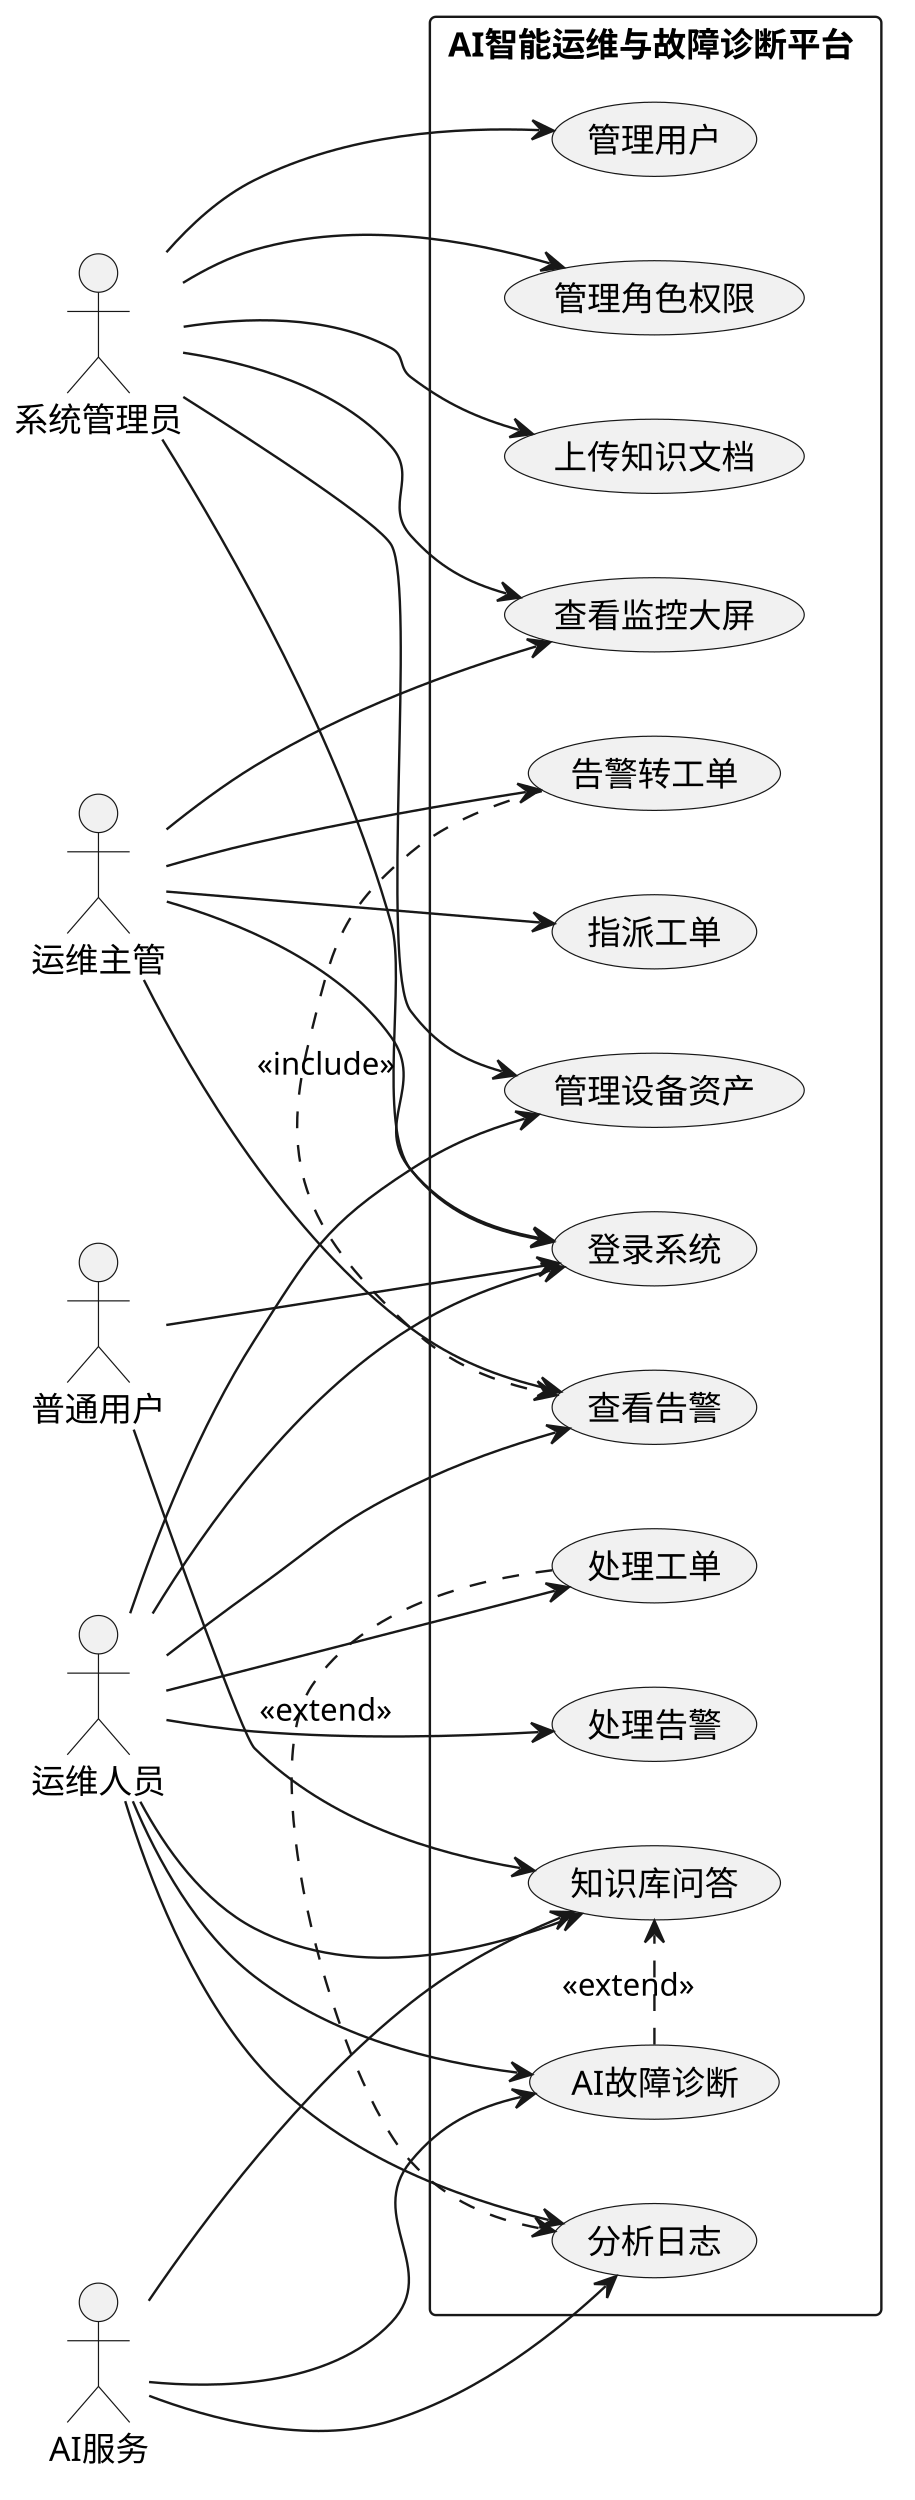
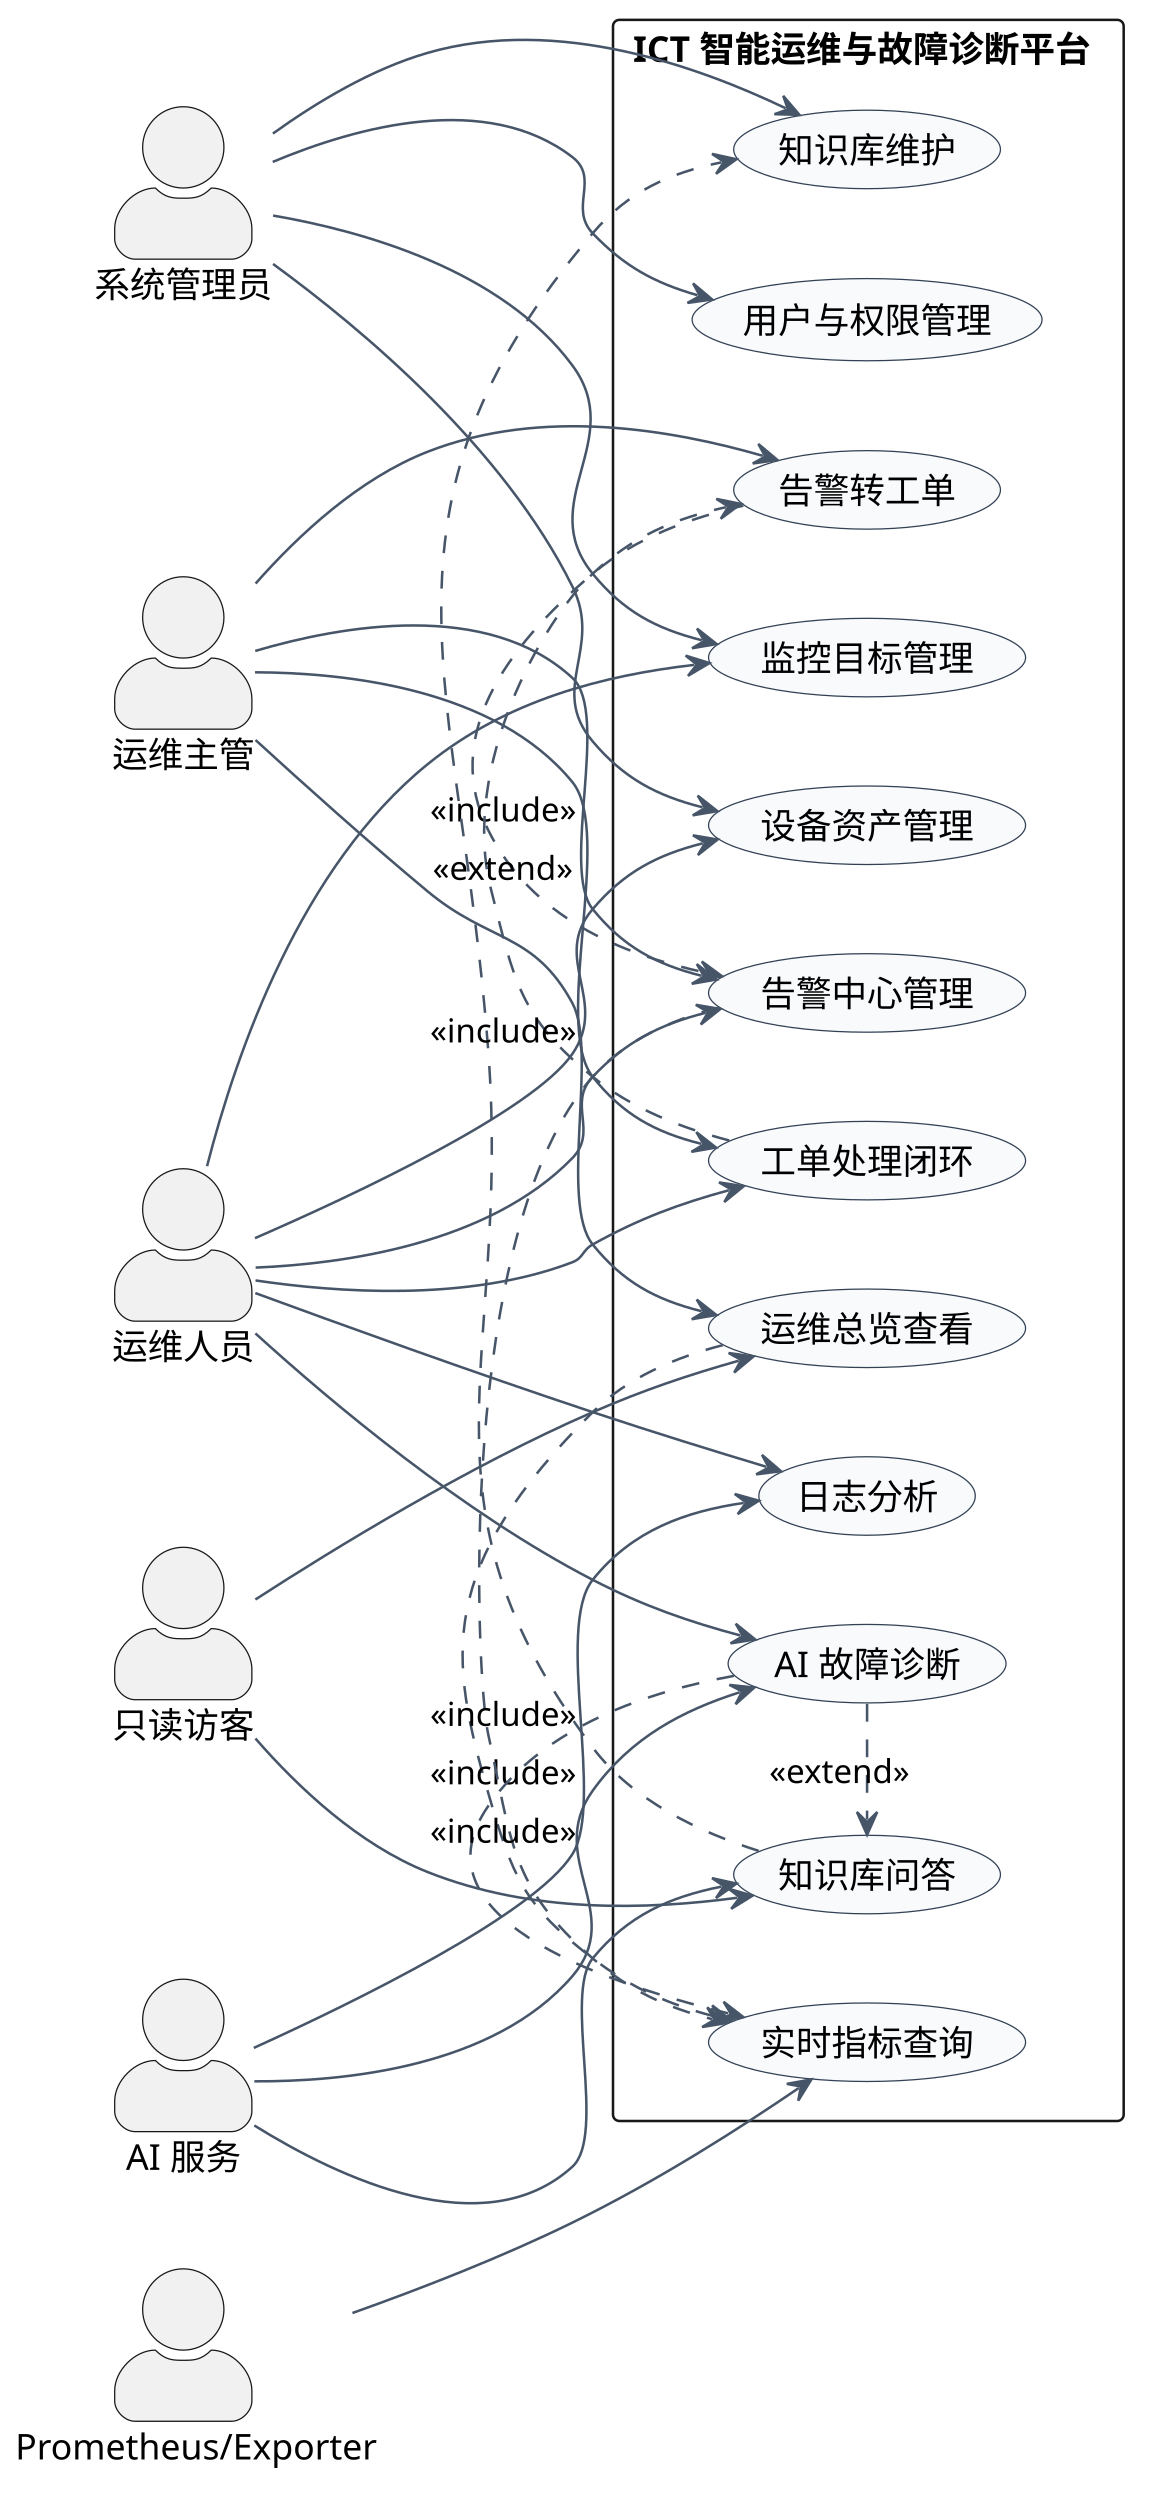
- <svg xmlns="http://www.w3.org/2000/svg" contentStyleType="text/css" data-diagram-type="DESCRIPTION" height="1041px" preserveAspectRatio="none" style="width:381px;height:1041px;background:#FFFFFF;" version="1.1" viewBox="0 0 381 1041" width="381px" zoomAndPan="magnify">
+ <svg xmlns="http://www.w3.org/2000/svg" contentStyleType="text/css" data-diagram-type="DESCRIPTION" height="984px" preserveAspectRatio="none" style="width:456px;height:984px;background:#FFFFFF;" version="1.1" viewBox="0 0 456 984" width="456px" zoomAndPan="magnify">
  <defs />
  <g>
-     <g class="cluster" data-qualified-name="AI..........." data-source-line="10" id="ent0007">
-       <rect fill="none" height="957" rx="2.5" ry="2.5" style="stroke:#181818;stroke-width:1;" width="188" x="179" y="7" />
-       <text fill="#000000" font-family="sans-serif" font-size="14" font-weight="700" lengthAdjust="spacing" textLength="172.812" x="186.594" y="23.533">AI智能运维与故障诊断平台</text>
-     </g>
-     <g class="entity" data-qualified-name="AI............UC_Login" data-source-line="11" id="ent0008">
-       <ellipse cx="272.498" cy="520.002" fill="#F1F1F1" rx="42.598" ry="15.452" style="stroke:#181818;stroke-width:0.5;" />
-       <text fill="#000000" font-family="sans-serif" font-size="14" lengthAdjust="spacing" textLength="56" x="244.498" y="525.306">登录系统</text>
-     </g>
-     <g class="entity" data-qualified-name="AI............UC_User" data-source-line="12" id="ent0009">
-       <ellipse cx="272.498" cy="58.002" fill="#F1F1F1" rx="42.598" ry="15.452" style="stroke:#181818;stroke-width:0.5;" />
-       <text fill="#000000" font-family="sans-serif" font-size="14" lengthAdjust="spacing" textLength="56" x="244.498" y="63.306">管理用户</text>
-     </g>
-     <g class="entity" data-qualified-name="AI............UC_Role" data-source-line="13" id="ent0010">
-       <ellipse cx="272.497" cy="124.002" fill="#F1F1F1" rx="62.397" ry="15.452" style="stroke:#181818;stroke-width:0.5;" />
-       <text fill="#000000" font-family="sans-serif" font-size="14" lengthAdjust="spacing" textLength="84" x="230.497" y="129.306">管理角色权限</text>
-     </g>
-     <g class="entity" data-qualified-name="AI............UC_Device" data-source-line="14" id="ent0011">
-       <ellipse cx="272.497" cy="454.002" fill="#F1F1F1" rx="62.397" ry="15.452" style="stroke:#181818;stroke-width:0.5;" />
-       <text fill="#000000" font-family="sans-serif" font-size="14" lengthAdjust="spacing" textLength="84" x="230.497" y="459.306">管理设备资产</text>
-     </g>
-     <g class="entity" data-qualified-name="AI............UC_Dashboard" data-source-line="15" id="ent0012">
-       <ellipse cx="272.497" cy="256.002" fill="#F1F1F1" rx="62.397" ry="15.452" style="stroke:#181818;stroke-width:0.5;" />
-       <text fill="#000000" font-family="sans-serif" font-size="14" lengthAdjust="spacing" textLength="84" x="230.497" y="261.306">查看监控大屏</text>
-     </g>
-     <g class="entity" data-qualified-name="AI............UC_AlarmView" data-source-line="16" id="ent0013">
-       <ellipse cx="272.498" cy="586.002" fill="#F1F1F1" rx="42.598" ry="15.452" style="stroke:#181818;stroke-width:0.5;" />
-       <text fill="#000000" font-family="sans-serif" font-size="14" lengthAdjust="spacing" textLength="56" x="244.498" y="591.306">查看告警</text>
-     </g>
-     <g class="entity" data-qualified-name="AI............UC_AlarmHandle" data-source-line="17" id="ent0014">
-       <ellipse cx="272.498" cy="718.002" fill="#F1F1F1" rx="42.598" ry="15.452" style="stroke:#181818;stroke-width:0.5;" />
-       <text fill="#000000" font-family="sans-serif" font-size="14" lengthAdjust="spacing" textLength="56" x="244.498" y="723.306">处理告警</text>
-     </g>
-     <g class="entity" data-qualified-name="AI............UC_AlarmToOrder" data-source-line="18" id="ent0015">
-       <ellipse cx="272.498" cy="322.002" fill="#F1F1F1" rx="52.498" ry="15.452" style="stroke:#181818;stroke-width:0.5;" />
-       <text fill="#000000" font-family="sans-serif" font-size="14" lengthAdjust="spacing" textLength="70" x="237.498" y="327.306">告警转工单</text>
-     </g>
-     <g class="entity" data-qualified-name="AI............UC_Assign" data-source-line="19" id="ent0016">
-       <ellipse cx="272.498" cy="388.002" fill="#F1F1F1" rx="42.598" ry="15.452" style="stroke:#181818;stroke-width:0.5;" />
-       <text fill="#000000" font-family="sans-serif" font-size="14" lengthAdjust="spacing" textLength="56" x="244.498" y="393.306">指派工单</text>
-     </g>
-     <g class="entity" data-qualified-name="AI............UC_OrderHandle" data-source-line="20" id="ent0017">
-       <ellipse cx="272.498" cy="652.002" fill="#F1F1F1" rx="42.598" ry="15.452" style="stroke:#181818;stroke-width:0.5;" />
-       <text fill="#000000" font-family="sans-serif" font-size="14" lengthAdjust="spacing" textLength="56" x="244.498" y="657.306">处理工单</text>
-     </g>
-     <g class="entity" data-qualified-name="AI............UC_Log" data-source-line="21" id="ent0018">
-       <ellipse cx="272.498" cy="933.002" fill="#F1F1F1" rx="42.598" ry="15.452" style="stroke:#181818;stroke-width:0.5;" />
-       <text fill="#000000" font-family="sans-serif" font-size="14" lengthAdjust="spacing" textLength="56" x="244.498" y="938.306">分析日志</text>
-     </g>
-     <g class="entity" data-qualified-name="AI............UC_Diagnose" data-source-line="22" id="ent0019">
-       <ellipse cx="272.501" cy="867.002" fill="#F1F1F1" rx="51.951" ry="15.452" style="stroke:#181818;stroke-width:0.5;" />
-       <text fill="#000000" font-family="sans-serif" font-size="14" lengthAdjust="spacing" textLength="69.228" x="237.887" y="872.306">AI故障诊断</text>
-     </g>
-     <g class="entity" data-qualified-name="AI............UC_Upload" data-source-line="23" id="ent0020">
-       <ellipse cx="272.497" cy="190.002" fill="#F1F1F1" rx="62.397" ry="15.452" style="stroke:#181818;stroke-width:0.5;" />
-       <text fill="#000000" font-family="sans-serif" font-size="14" lengthAdjust="spacing" textLength="84" x="230.497" y="195.306">上传知识文档</text>
-     </g>
-     <g class="entity" data-qualified-name="AI............UC_QA" data-source-line="24" id="ent0021">
-       <ellipse cx="272.498" cy="784.002" fill="#F1F1F1" rx="52.498" ry="15.452" style="stroke:#181818;stroke-width:0.5;" />
-       <text fill="#000000" font-family="sans-serif" font-size="14" lengthAdjust="spacing" textLength="70" x="237.498" y="789.306">知识库问答</text>
-     </g>
-     <g class="entity" data-qualified-name="Admin" data-source-line="4" id="ent0002">
-       <ellipse cx="41" cy="113.69" fill="#F1F1F1" rx="8" ry="8" style="stroke:#181818;stroke-width:0.5;" />
-       <path d="M41,121.69 L41,148.69 M28,129.69 L54,129.69 M41,148.69 L28,163.69 M41,148.69 L54,163.69" fill="none" style="stroke:#181818;stroke-width:0.5;" />
-       <text fill="#000000" font-family="sans-serif" font-size="14" lengthAdjust="spacing" textLength="70" x="6" y="179.723">系统管理员</text>
-     </g>
-     <g class="entity" data-qualified-name="Manager" data-source-line="5" id="ent0003">
-       <ellipse cx="41" cy="338.69" fill="#F1F1F1" rx="8" ry="8" style="stroke:#181818;stroke-width:0.5;" />
-       <path d="M41,346.69 L41,373.69 M28,354.69 L54,354.69 M41,373.69 L28,388.69 M41,373.69 L54,388.69" fill="none" style="stroke:#181818;stroke-width:0.5;" />
-       <text fill="#000000" font-family="sans-serif" font-size="14" lengthAdjust="spacing" textLength="56" x="13" y="404.723">运维主管</text>
-     </g>
-     <g class="entity" data-qualified-name="Operator" data-source-line="6" id="ent0004">
-       <ellipse cx="41" cy="680.69" fill="#F1F1F1" rx="8" ry="8" style="stroke:#181818;stroke-width:0.5;" />
-       <path d="M41,688.69 L41,715.69 M28,696.69 L54,696.69 M41,715.69 L28,730.69 M41,715.69 L54,730.69" fill="none" style="stroke:#181818;stroke-width:0.5;" />
-       <text fill="#000000" font-family="sans-serif" font-size="14" lengthAdjust="spacing" textLength="56" x="13" y="746.723">运维人员</text>
-     </g>
-     <g class="entity" data-qualified-name="User" data-source-line="7" id="ent0005">
-       <ellipse cx="41" cy="525.69" fill="#F1F1F1" rx="8" ry="8" style="stroke:#181818;stroke-width:0.5;" />
-       <path d="M41,533.69 L41,560.69 M28,541.69 L54,541.69 M41,560.69 L28,575.69 M41,560.69 L54,575.69" fill="none" style="stroke:#181818;stroke-width:0.5;" />
-       <text fill="#000000" font-family="sans-serif" font-size="14" lengthAdjust="spacing" textLength="56" x="13" y="591.723">普通用户</text>
-     </g>
-     <g class="entity" data-qualified-name="AI" data-source-line="8" id="ent0006">
-       <ellipse cx="41.004" cy="958.69" fill="#F1F1F1" rx="8" ry="8" style="stroke:#181818;stroke-width:0.5;" />
-       <path d="M41.004,966.69 L41.004,993.69 M28.004,974.69 L54.004,974.69 M41.004,993.69 L28.004,1008.69 M41.004,993.69 L54.004,1008.69" fill="none" style="stroke:#181818;stroke-width:0.5;" />
-       <text fill="#000000" font-family="sans-serif" font-size="14" lengthAdjust="spacing" textLength="41.227" x="20.39" y="1024.723">AI服务</text>
-     </g>
-     <g class="link" data-entity-1="ent0002" data-entity-2="ent0008" data-link-type="dependency" data-source-line="27" id="lnk22">
-       <path d="M67.58,182.99 C96.37,229.12 141.88,309.23 163,385 C169.1,406.9 156.95,469.12 171,487 C185.12,504.97 203.374,512.212 224.464,515.991" fill="none" id="Admin-to-UC_Login" style="stroke:#181818;stroke-width:1;" />
-       <polygon fill="#181818" points="230.37,517.05,222.217,511.525,225.448,516.168,220.805,519.399,230.37,517.05" style="stroke:#181818;stroke-width:1;" />
-     </g>
-     <g class="link" data-entity-1="ent0002" data-entity-2="ent0009" data-link-type="dependency" data-source-line="28" id="lnk23">
-       <path d="M69.3,105.03 C79.45,93.45 91.96,82 106,75 C145.03,55.53 189.604,52.888 224.514,54.178" fill="none" id="Admin-to-UC_User" style="stroke:#181818;stroke-width:1;" />
-       <polygon fill="#181818" points="230.51,54.4,221.664,50.07,225.513,54.215,221.368,58.065,230.51,54.4" style="stroke:#181818;stroke-width:1;" />
-     </g>
-     <g class="link" data-entity-1="ent0002" data-entity-2="ent0010" data-link-type="dependency" data-source-line="29" id="lnk24">
-       <path d="M76.19,117.78 C85.39,112.13 95.67,106.96 106,104 C149.12,91.63 194.934,99.912 228.914,109.682" fill="none" id="Admin-to-UC_Role" style="stroke:#181818;stroke-width:1;" />
-       <polygon fill="#181818" points="234.68,111.34,227.136,105.009,229.875,109.958,224.925,112.697,234.68,111.34" style="stroke:#181818;stroke-width:1;" />
-     </g>
-     <g class="link" data-entity-1="ent0002" data-entity-2="ent0011" data-link-type="dependency" data-source-line="30" id="lnk25">
-       <path d="M76.31,165.3 C110.29,186.75 157.97,217.91 163,227 C173.44,245.87 157.99,403.79 171,421 C181.52,434.91 192.298,441.401 208.958,446.131" fill="none" id="Admin-to-UC_Device" style="stroke:#181818;stroke-width:1;" />
-       <polygon fill="#181818" points="214.73,447.77,207.165,441.464,209.92,446.404,204.98,449.16,214.73,447.77" style="stroke:#181818;stroke-width:1;" />
-     </g>
-     <g class="link" data-entity-1="ent0002" data-entity-2="ent0020" data-link-type="dependency" data-source-line="31" id="lnk26">
-       <path d="M76.47,136.06 C101.91,132.07 136.57,130.71 163,145 C168.64,148.04 165.9,153.12 171,157 C185.77,168.22 198.753,174.074 216.063,179.044" fill="none" id="Admin-to-UC_Upload" style="stroke:#181818;stroke-width:1;" />
-       <polygon fill="#181818" points="221.83,180.7,214.283,174.372,217.024,179.32,212.076,182.061,221.83,180.7" style="stroke:#181818;stroke-width:1;" />
-     </g>
-     <g class="link" data-entity-1="ent0002" data-entity-2="ent0012" data-link-type="dependency" data-source-line="32" id="lnk27">
-       <path d="M76.23,146.87 C103.65,151.03 141.03,161.19 163,186 C174.15,198.59 159.74,210.49 171,223 C182.8,236.09 194.11,242.363 210.86,247.143" fill="none" id="Admin-to-UC_Dashboard" style="stroke:#181818;stroke-width:1;" />
-       <polygon fill="#181818" points="216.63,248.79,209.073,242.474,211.822,247.418,206.878,250.167,216.63,248.79" style="stroke:#181818;stroke-width:1;" />
-     </g>
-     <g class="link" data-entity-1="ent0003" data-entity-2="ent0008" data-link-type="dependency" data-source-line="34" id="lnk28">
-       <path d="M69.45,375.44 C97.7,383.59 140.64,400.52 163,432 C177.3,452.13 155.11,468.09 171,487 C185.65,504.43 203.793,511.603 224.683,515.523" fill="none" id="Manager-to-UC_Login" style="stroke:#181818;stroke-width:1;" />
-       <polygon fill="#181818" points="230.58,516.63,222.472,511.039,225.666,515.708,220.997,518.902,230.58,516.63" style="stroke:#181818;stroke-width:1;" />
-     </g>
-     <g class="link" data-entity-1="ent0003" data-entity-2="ent0012" data-link-type="dependency" data-source-line="35" id="lnk29">
-       <path d="M69.34,345.38 C80.32,336.5 93.36,326.71 106,319 C144.97,295.22 188.674,279.557 223.334,269.137" fill="none" id="Manager-to-UC_Dashboard" style="stroke:#181818;stroke-width:1;" />
-       <polygon fill="#181818" points="229.08,267.41,219.309,266.171,224.292,268.849,221.613,273.832,229.08,267.41" style="stroke:#181818;stroke-width:1;" />
-     </g>
-     <g class="link" data-entity-1="ent0003" data-entity-2="ent0013" data-link-type="dependency" data-source-line="36" id="lnk30">
-       <path d="M59.91,408.06 C80.89,449.69 119.46,514.76 171,553 C189.29,566.56 207.606,573.33 227.646,578.14" fill="none" id="Manager-to-UC_AlarmView" style="stroke:#181818;stroke-width:1;" />
-       <polygon fill="#181818" points="233.48,579.54,225.662,573.55,228.618,578.373,223.795,581.329,233.48,579.54" style="stroke:#181818;stroke-width:1;" />
-     </g>
-     <g class="link" data-entity-1="ent0003" data-entity-2="ent0015" data-link-type="dependency" data-source-line="37" id="lnk31">
-       <path d="M69.25,360.68 C80.56,357.4 93.85,353.76 106,351 C145.82,341.93 185.653,335.041 218.953,329.811" fill="none" id="Manager-to-UC_AlarmToOrder" style="stroke:#181818;stroke-width:1;" />
-       <polygon fill="#181818" points="224.88,328.88,215.368,326.325,219.94,329.656,216.61,334.228,224.88,328.88" style="stroke:#181818;stroke-width:1;" />
-     </g>
-     <g class="link" data-entity-1="ent0003" data-entity-2="ent0016" data-link-type="dependency" data-source-line="38" id="lnk32">
-       <path d="M69.23,371.25 C109.24,374.56 178.23,380.276 224.81,384.126" fill="none" id="Manager-to-UC_Assign" style="stroke:#181818;stroke-width:1;" />
-       <polygon fill="#181818" points="230.79,384.62,222.15,379.892,225.807,384.208,221.491,387.865,230.79,384.62" style="stroke:#181818;stroke-width:1;" />
-     </g>
-     <g class="link" data-entity-1="ent0004" data-entity-2="ent0008" data-link-type="dependency" data-source-line="40" id="lnk33">
-       <path d="M63.55,671.88 C85.7,635.42 123.6,582.39 171,553 C190.51,540.9 209.123,534.25 229.003,529.08" fill="none" id="Operator-to-UC_Login" style="stroke:#181818;stroke-width:1;" />
-       <polygon fill="#181818" points="234.81,527.57,225.093,525.964,229.971,528.828,227.107,533.706,234.81,527.57" style="stroke:#181818;stroke-width:1;" />
-     </g>
-     <g class="link" data-entity-1="ent0004" data-entity-2="ent0011" data-link-type="dependency" data-source-line="41" id="lnk34">
-       <path d="M54.2,671.77 C65.12,639.73 82.97,594.02 106,558 C129.04,521.95 135.06,510.2 171,487 C187.04,476.63 200.88,470.928 218.489,465.798" fill="none" id="Operator-to-UC_Device" style="stroke:#181818;stroke-width:1;" />
-       <polygon fill="#181818" points="224.25,464.12,214.49,462.797,219.45,465.518,216.728,470.478,224.25,464.12" style="stroke:#181818;stroke-width:1;" />
-     </g>
-     <g class="link" data-entity-1="ent0004" data-entity-2="ent0013" data-link-type="dependency" data-source-line="42" id="lnk35">
-       <path d="M69.41,689.35 C80.62,680.67 93.8,670.68 106,662 C134.21,641.9 139.82,634.09 171,619 C192.16,608.75 211.512,602.154 231.352,596.464" fill="none" id="Operator-to-UC_AlarmView" style="stroke:#181818;stroke-width:1;" />
-       <polygon fill="#181818" points="237.12,594.81,227.366,593.446,232.314,596.188,229.571,601.136,237.12,594.81" style="stroke:#181818;stroke-width:1;" />
-     </g>
-     <g class="link" data-entity-1="ent0004" data-entity-2="ent0014" data-link-type="dependency" data-source-line="43" id="lnk36">
-       <path d="M69.3,716.21 C80.61,718.13 93.89,720.05 106,721 C148.26,724.28 190.769,723.112 224.299,721.252" fill="none" id="Operator-to-UC_AlarmHandle" style="stroke:#181818;stroke-width:1;" />
-       <polygon fill="#181818" points="230.29,720.92,221.082,717.425,225.298,721.197,221.525,725.412,230.29,720.92" style="stroke:#181818;stroke-width:1;" />
-     </g>
-     <g class="link" data-entity-1="ent0004" data-entity-2="ent0017" data-link-type="dependency" data-source-line="44" id="lnk37">
-       <path d="M69.23,704 C111.02,693.25 185.139,674.193 231.019,662.403" fill="none" id="Operator-to-UC_OrderHandle" style="stroke:#181818;stroke-width:1;" />
-       <polygon fill="#181818" points="236.83,660.91,227.118,659.276,231.987,662.154,229.109,667.024,236.83,660.91" style="stroke:#181818;stroke-width:1;" />
-     </g>
-     <g class="link" data-entity-1="ent0004" data-entity-2="ent0018" data-link-type="dependency" data-source-line="45" id="lnk38">
-       <path d="M52.13,750 C61.88,781.77 79.16,826.38 106,858 C139.07,896.95 190.731,915.22 228.49,924.42" fill="none" id="Operator-to-UC_Log" style="stroke:#181818;stroke-width:1;" />
-       <polygon fill="#181818" points="234.32,925.84,226.523,919.823,229.462,924.656,224.629,927.596,234.32,925.84" style="stroke:#181818;stroke-width:1;" />
-     </g>
-     <g class="link" data-entity-1="ent0004" data-entity-2="ent0019" data-link-type="dependency" data-source-line="46" id="lnk39">
-       <path d="M55.32,750.05 C65.55,774.42 82.04,804.56 106,823 C139.23,848.56 180.108,858.553 215.478,863.053" fill="none" id="Operator-to-UC_Diagnose" style="stroke:#181818;stroke-width:1;" />
-       <polygon fill="#181818" points="221.43,863.81,213.007,858.706,216.47,863.179,211.997,866.642,221.43,863.81" style="stroke:#181818;stroke-width:1;" />
-     </g>
-     <g class="link" data-entity-1="ent0004" data-entity-2="ent0021" data-link-type="dependency" data-source-line="47" id="lnk40">
-       <path d="M58.44,750.24 C68.93,769.89 84.62,791.82 106,803 C149.32,825.63 201.963,812.235 236.553,799.065" fill="none" id="Operator-to-UC_QA" style="stroke:#181818;stroke-width:1;" />
-       <polygon fill="#181818" points="242.16,796.93,232.326,796.394,237.487,798.709,235.172,803.871,242.16,796.93" style="stroke:#181818;stroke-width:1;" />
-     </g>
-     <g class="link" data-entity-1="ent0005" data-entity-2="ent0008" data-link-type="dependency" data-source-line="49" id="lnk41">
-       <path d="M69.23,551.72 C109.84,545.35 180.512,534.27 226.912,526.99" fill="none" id="User-to-UC_Login" style="stroke:#181818;stroke-width:1;" />
-       <polygon fill="#181818" points="232.84,526.06,223.329,523.503,227.9,526.835,224.569,531.407,232.84,526.06" style="stroke:#181818;stroke-width:1;" />
-     </g>
-     <g class="link" data-entity-1="ent0005" data-entity-2="ent0021" data-link-type="dependency" data-source-line="50" id="lnk42">
-       <path d="M55.68,595.29 C72.95,644.53 101.03,723.11 106,728 C137.24,758.74 180.026,771.607 216.526,777.857" fill="none" id="User-to-UC_QA" style="stroke:#181818;stroke-width:1;" />
-       <polygon fill="#181818" points="222.44,778.87,214.244,773.408,217.512,778.026,212.894,781.294,222.44,778.87" style="stroke:#181818;stroke-width:1;" />
-     </g>
-     <g class="link" data-entity-1="ent0006" data-entity-2="ent0018" data-link-type="dependency" data-source-line="52" id="lnk43">
-       <path d="M62.11,997.63 C86.46,1006.85 128.49,1018.76 163,1008 C200.82,996.2 232.688,970.189 252.228,951.909" fill="none" id="AI-to-UC_Log" style="stroke:#181818;stroke-width:1;" />
-       <polygon fill="#181818" points="256.61,947.81,247.305,951.038,252.959,951.226,252.77,956.88,256.61,947.81" style="stroke:#181818;stroke-width:1;" />
-     </g>
-     <g class="link" data-entity-1="ent0006" data-entity-2="ent0019" data-link-type="dependency" data-source-line="53" id="lnk44">
-       <path d="M62.06,991.87 C89.17,994.5 137.1,994.52 163,967 C183.55,945.15 152,923.2 171,900 C183.68,884.51 197.937,877.593 216.847,873.183" fill="none" id="AI-to-UC_Diagnose" style="stroke:#181818;stroke-width:1;" />
-       <polygon fill="#181818" points="222.69,871.82,213.017,869.969,217.821,872.956,214.834,877.76,222.69,871.82" style="stroke:#181818;stroke-width:1;" />
-     </g>
-     <g class="link" data-entity-1="ent0006" data-entity-2="ent0021" data-link-type="dependency" data-source-line="54" id="lnk45">
-       <path d="M61.93,958.05 C84.95,924.19 125.55,869.94 171,834 C191.48,817.8 212.526,807.178 233.206,798.518" fill="none" id="AI-to-UC_QA" style="stroke:#181818;stroke-width:1;" />
-       <polygon fill="#181818" points="238.74,796.2,228.893,795.987,234.128,798.131,231.983,803.366,238.74,796.2" style="stroke:#181818;stroke-width:1;" />
-     </g>
-     <g class="link" data-entity-1="ent0015" data-entity-2="ent0013" data-link-type="dependency" data-source-line="56" id="lnk46">
-       <path d="M225.62,329.42 C207.03,334.24 186.44,342.12 171,355 C140.73,380.22 138.5,394.79 128.83,433 C114.97,487.8 129.51,514.6 171,553 C187.59,568.35 205.554,575.298 225.954,579.688" fill="none" id="UC_AlarmToOrder-to-UC_AlarmView" style="stroke:#181818;stroke-width:1;stroke-dasharray:7,7;" />
-       <polygon fill="#181818" points="231.82,580.95,223.863,575.146,226.932,579.898,222.18,582.967,231.82,580.95" style="stroke:#181818;stroke-width:1;" />
-       <text fill="#000000" font-family="sans-serif" font-size="13" lengthAdjust="spacing" textLength="55.656" x="107" y="447.495">«include»</text>
-     </g>
-     <g class="link" data-entity-1="ent0017" data-entity-2="ent0018" data-link-type="dependency" data-source-line="57" id="lnk47">
-       <path d="M229.96,653.86 C196.34,657.89 151.58,669.49 129.83,702 C104.85,739.35 140.68,866.83 171,900 C186.32,916.75 204.333,923.863 225.093,927.943" fill="none" id="UC_OrderHandle-to-UC_Log" style="stroke:#181818;stroke-width:1;stroke-dasharray:7,7;" />
-       <polygon fill="#181818" points="230.98,929.1,222.92,923.439,226.074,928.136,221.378,931.289,230.98,929.1" style="stroke:#181818;stroke-width:1;" />
-       <text fill="#000000" font-family="sans-serif" font-size="13" lengthAdjust="spacing" textLength="53.492" x="108" y="716.495">«extend»</text>
-     </g>
-     <g class="link" data-entity-1="ent0019" data-entity-2="ent0021" data-link-type="dependency" data-source-line="58" id="lnk48">
-       <path d="M272.5,851.38 C272.5,836.64 272.5,820.63 272.5,805.82" fill="none" id="UC_Diagnose-to-UC_QA" style="stroke:#181818;stroke-width:1;stroke-dasharray:7,7;" />
-       <polygon fill="#181818" points="272.5,799.82,268.5,808.82,272.5,804.82,276.5,808.82,272.5,799.82" style="stroke:#181818;stroke-width:1;" />
-       <text fill="#000000" font-family="sans-serif" font-size="13" lengthAdjust="spacing" textLength="53.492" x="234" y="830.995">«extend»</text>
+     <g class="cluster" data-qualified-name="ICT ..........." data-source-line="18" id="ent0008">
+       <rect fill="none" height="827" rx="2.5" ry="2.5" style="stroke:#181818;stroke-width:1;" width="201" x="241.28" y="7.82" />
+       <text fill="#000000" font-family="sans-serif" font-size="14" font-weight="700" lengthAdjust="spacing" textLength="185.254" x="249.153" y="24.353">ICT 智能运维与故障诊断平台</text>
+     </g>
+     <g class="entity" data-qualified-name="ICT ............UC_AUTH" data-source-line="19" id="ent0009">
+       <ellipse cx="341.282" cy="125.824" fill="#F8FAFC" rx="68.872" ry="16.174" style="stroke:#334155;stroke-width:0.5;" />
+       <text fill="#000000" font-family="sans-serif" font-size="14" lengthAdjust="spacing" textLength="98" x="292.282" y="131.129">用户与权限管理</text>
+     </g>
+     <g class="entity" data-qualified-name="ICT ............UC_DEVICE" data-source-line="20" id="ent0010">
+       <ellipse cx="341.277" cy="324.822" fill="#F8FAFC" rx="62.397" ry="15.452" style="stroke:#334155;stroke-width:0.5;" />
+       <text fill="#000000" font-family="sans-serif" font-size="14" lengthAdjust="spacing" textLength="84" x="299.277" y="330.126">设备资产管理</text>
+     </g>
+     <g class="entity" data-qualified-name="ICT ............UC_TARGET" data-source-line="21" id="ent0011">
+       <ellipse cx="341.277" cy="258.822" fill="#F8FAFC" rx="62.397" ry="15.452" style="stroke:#334155;stroke-width:0.5;" />
+       <text fill="#000000" font-family="sans-serif" font-size="14" lengthAdjust="spacing" textLength="84" x="299.277" y="264.126">监控目标管理</text>
+     </g>
+     <g class="entity" data-qualified-name="ICT ............UC_DASHBOARD" data-source-line="22" id="ent0012">
+       <ellipse cx="341.277" cy="522.822" fill="#F8FAFC" rx="62.397" ry="15.452" style="stroke:#334155;stroke-width:0.5;" />
+       <text fill="#000000" font-family="sans-serif" font-size="14" lengthAdjust="spacing" textLength="84" x="299.277" y="528.126">运维总览查看</text>
+     </g>
+     <g class="entity" data-qualified-name="ICT ............UC_METRIC" data-source-line="23" id="ent0013">
+       <ellipse cx="341.277" cy="803.822" fill="#F8FAFC" rx="62.397" ry="15.452" style="stroke:#334155;stroke-width:0.5;" />
+       <text fill="#000000" font-family="sans-serif" font-size="14" lengthAdjust="spacing" textLength="84" x="299.277" y="809.126">实时指标查询</text>
+     </g>
+     <g class="entity" data-qualified-name="ICT ............UC_ALARM" data-source-line="24" id="ent0014">
+       <ellipse cx="341.277" cy="390.822" fill="#F8FAFC" rx="62.397" ry="15.452" style="stroke:#334155;stroke-width:0.5;" />
+       <text fill="#000000" font-family="sans-serif" font-size="14" lengthAdjust="spacing" textLength="84" x="299.277" y="396.126">告警中心管理</text>
+     </g>
+     <g class="entity" data-qualified-name="ICT ............UC_ALARM_TICKET" data-source-line="25" id="ent0015">
+       <ellipse cx="341.277" cy="192.822" fill="#F8FAFC" rx="52.498" ry="15.452" style="stroke:#334155;stroke-width:0.5;" />
+       <text fill="#000000" font-family="sans-serif" font-size="14" lengthAdjust="spacing" textLength="70" x="306.277" y="198.126">告警转工单</text>
+     </g>
+     <g class="entity" data-qualified-name="ICT ............UC_TICKET" data-source-line="26" id="ent0016">
+       <ellipse cx="341.277" cy="456.822" fill="#F8FAFC" rx="62.397" ry="15.452" style="stroke:#334155;stroke-width:0.5;" />
+       <text fill="#000000" font-family="sans-serif" font-size="14" lengthAdjust="spacing" textLength="84" x="299.277" y="462.126">工单处理闭环</text>
+     </g>
+     <g class="entity" data-qualified-name="ICT ............UC_LOG" data-source-line="27" id="ent0017">
+       <ellipse cx="341.278" cy="588.822" fill="#F8FAFC" rx="42.598" ry="15.452" style="stroke:#334155;stroke-width:0.5;" />
+       <text fill="#000000" font-family="sans-serif" font-size="14" lengthAdjust="spacing" textLength="56" x="313.278" y="594.126">日志分析</text>
+     </g>
+     <g class="entity" data-qualified-name="ICT ............UC_DIAGNOSIS" data-source-line="28" id="ent0018">
+       <ellipse cx="341.282" cy="654.822" fill="#F8FAFC" rx="54.702" ry="15.452" style="stroke:#334155;stroke-width:0.5;" />
+       <text fill="#000000" font-family="sans-serif" font-size="14" lengthAdjust="spacing" textLength="73.117" x="304.723" y="660.126">AI 故障诊断</text>
+     </g>
+     <g class="entity" data-qualified-name="ICT ............UC_KNOWLEDGE" data-source-line="29" id="ent0019">
+       <ellipse cx="341.277" cy="58.822" fill="#F8FAFC" rx="52.498" ry="15.452" style="stroke:#334155;stroke-width:0.5;" />
+       <text fill="#000000" font-family="sans-serif" font-size="14" lengthAdjust="spacing" textLength="70" x="306.277" y="64.126">知识库维护</text>
+     </g>
+     <g class="entity" data-qualified-name="ICT ............UC_QA" data-source-line="30" id="ent0020">
+       <ellipse cx="341.277" cy="737.822" fill="#F8FAFC" rx="52.498" ry="15.452" style="stroke:#334155;stroke-width:0.5;" />
+       <text fill="#000000" font-family="sans-serif" font-size="14" lengthAdjust="spacing" textLength="70" x="306.277" y="743.126">知识库问答</text>
+     </g>
+     <g class="entity" data-qualified-name="Admin" data-source-line="11" id="ent0002">
+       <ellipse cx="72.14" cy="58.01" fill="#F1F1F1" rx="16" ry="16" style="stroke:#181818;stroke-width:0.5;" />
+       <path d="M72.14,78.01 C76.14,78.01 79.14,78.01 83.14,74.01 C91.14,74.01 99.14,82.01 99.14,90.01 L99.14,94.01 C99.14,98.01 95.14,102.01 91.14,102.01 L53.14,102.01 C49.14,102.01 45.14,98.01 45.14,94.01 L45.14,90.01 C45.14,82.01 53.14,74.01 61.14,74.01 C65.14,78.01 68.14,78.01 72.14,78.01" fill="#F1F1F1" style="stroke:#181818;stroke-width:0.5;" />
+       <text fill="#000000" font-family="sans-serif" font-size="14" lengthAdjust="spacing" textLength="70" x="37.14" y="117.043">系统管理员</text>
+     </g>
+     <g class="entity" data-qualified-name="Manager" data-source-line="12" id="ent0003">
+       <ellipse cx="72.14" cy="243.01" fill="#F1F1F1" rx="16" ry="16" style="stroke:#181818;stroke-width:0.5;" />
+       <path d="M72.14,263.01 C76.14,263.01 79.14,263.01 83.14,259.01 C91.14,259.01 99.14,267.01 99.14,275.01 L99.14,279.01 C99.14,283.01 95.14,287.01 91.14,287.01 L53.14,287.01 C49.14,287.01 45.14,283.01 45.14,279.01 L45.14,275.01 C45.14,267.01 53.14,259.01 61.14,259.01 C65.14,263.01 68.14,263.01 72.14,263.01" fill="#F1F1F1" style="stroke:#181818;stroke-width:0.5;" />
+       <text fill="#000000" font-family="sans-serif" font-size="14" lengthAdjust="spacing" textLength="56" x="44.14" y="302.043">运维主管</text>
+     </g>
+     <g class="entity" data-qualified-name="Operator" data-source-line="13" id="ent0004">
+       <ellipse cx="72.14" cy="476.01" fill="#F1F1F1" rx="16" ry="16" style="stroke:#181818;stroke-width:0.5;" />
+       <path d="M72.14,496.01 C76.14,496.01 79.14,496.01 83.14,492.01 C91.14,492.01 99.14,500.01 99.14,508.01 L99.14,512.01 C99.14,516.01 95.14,520.01 91.14,520.01 L53.14,520.01 C49.14,520.01 45.14,516.01 45.14,512.01 L45.14,508.01 C45.14,500.01 53.14,492.01 61.14,492.01 C65.14,496.01 68.14,496.01 72.14,496.01" fill="#F1F1F1" style="stroke:#181818;stroke-width:0.5;" />
+       <text fill="#000000" font-family="sans-serif" font-size="14" lengthAdjust="spacing" textLength="56" x="44.14" y="535.043">运维人员</text>
+     </g>
+     <g class="entity" data-qualified-name="Viewer" data-source-line="14" id="ent0005">
+       <ellipse cx="72.14" cy="625.01" fill="#F1F1F1" rx="16" ry="16" style="stroke:#181818;stroke-width:0.5;" />
+       <path d="M72.14,645.01 C76.14,645.01 79.14,645.01 83.14,641.01 C91.14,641.01 99.14,649.01 99.14,657.01 L99.14,661.01 C99.14,665.01 95.14,669.01 91.14,669.01 L53.14,669.01 C49.14,669.01 45.14,665.01 45.14,661.01 L45.14,657.01 C45.14,649.01 53.14,641.01 61.14,641.01 C65.14,645.01 68.14,645.01 72.14,645.01" fill="#F1F1F1" style="stroke:#181818;stroke-width:0.5;" />
+       <text fill="#000000" font-family="sans-serif" font-size="14" lengthAdjust="spacing" textLength="56" x="44.14" y="684.043">只读访客</text>
+     </g>
+     <g class="entity" data-qualified-name="Collector" data-source-line="15" id="ent0006">
+       <ellipse cx="72.141" cy="909.01" fill="#F1F1F1" rx="16" ry="16" style="stroke:#181818;stroke-width:0.5;" />
+       <path d="M72.141,929.01 C76.141,929.01 79.141,929.01 83.141,925.01 C91.141,925.01 99.141,933.01 99.141,941.01 L99.141,945.01 C99.141,949.01 95.141,953.01 91.141,953.01 L53.141,953.01 C49.141,953.01 45.141,949.01 45.141,945.01 L45.141,941.01 C45.141,933.01 53.141,925.01 61.141,925.01 C65.141,929.01 68.141,929.01 72.141,929.01" fill="#F1F1F1" style="stroke:#181818;stroke-width:0.5;" />
+       <text fill="#000000" font-family="sans-serif" font-size="14" lengthAdjust="spacing" textLength="132.282" x="6" y="968.043">Prometheus/Exporter</text>
+     </g>
+     <g class="entity" data-qualified-name="AI" data-source-line="16" id="ent0007">
+       <ellipse cx="72.14" cy="795.01" fill="#F1F1F1" rx="16" ry="16" style="stroke:#181818;stroke-width:0.5;" />
+       <path d="M72.14,815.01 C76.14,815.01 79.14,815.01 83.14,811.01 C91.14,811.01 99.14,819.01 99.14,827.01 L99.14,831.01 C99.14,835.01 95.14,839.01 91.14,839.01 L53.14,839.01 C49.14,839.01 45.14,835.01 45.14,831.01 L45.14,827.01 C45.14,819.01 53.14,811.01 61.14,811.01 C65.14,815.01 68.14,815.01 72.14,815.01" fill="#F1F1F1" style="stroke:#181818;stroke-width:0.5;" />
+       <text fill="#000000" font-family="sans-serif" font-size="14" lengthAdjust="spacing" textLength="45.117" x="49.581" y="854.043">AI 服务</text>
+     </g>
+     <g class="link" data-entity-1="ent0002" data-entity-2="ent0009" data-link-type="dependency" data-source-line="33" id="lnk21">
+       <path d="M107.35,63.73 C140.84,49.69 191.61,35.95 225.28,61.82 C236.22,70.22 223.76,81.83 233.28,91.82 C245.73,104.86 257.386,111.253 274.566,116.223" fill="none" id="Admin-to-UC_AUTH" style="stroke:#475569;stroke-width:1;" />
+       <polygon fill="#475569" points="280.33,117.89,272.796,111.546,275.527,116.501,270.573,119.231,280.33,117.89" style="stroke:#475569;stroke-width:1;" />
+     </g>
+     <g class="link" data-entity-1="ent0002" data-entity-2="ent0010" data-link-type="dependency" data-source-line="34" id="lnk22">
+       <path d="M107.47,103.9 C143.38,130.11 198.2,176.35 225.28,230.82 C237.46,255.3 215.65,270.92 233.28,291.82 C245.57,306.37 258.315,313.14 276.545,317.78" fill="none" id="Admin-to-UC_DEVICE" style="stroke:#475569;stroke-width:1;" />
+       <polygon fill="#475569" points="282.36,319.26,274.625,313.164,277.514,318.027,272.651,320.916,282.36,319.26" style="stroke:#475569;stroke-width:1;" />
+     </g>
+     <g class="link" data-entity-1="ent0002" data-entity-2="ent0011" data-link-type="dependency" data-source-line="35" id="lnk23">
+       <path d="M107.48,84.84 C143.11,90.98 197.45,106.26 225.28,143.82 C247.08,173.24 210.13,197.45 233.28,225.82 C245.33,240.58 258.014,247.398 276.264,252.018" fill="none" id="Admin-to-UC_TARGET" style="stroke:#475569;stroke-width:1;" />
+       <polygon fill="#475569" points="282.08,253.49,274.337,247.404,277.233,252.263,272.374,255.159,282.08,253.49" style="stroke:#475569;stroke-width:1;" />
+     </g>
+     <g class="link" data-entity-1="ent0002" data-entity-2="ent0019" data-link-type="dependency" data-source-line="36" id="lnk24">
+       <path d="M107.42,52.57 C124.57,40.24 146.33,27.16 168.28,20.82 C219.55,6 275.427,26.453 309.257,42.623" fill="none" id="Admin-to-UC_KNOWLEDGE" style="stroke:#475569;stroke-width:1;" />
+       <polygon fill="#475569" points="314.67,45.21,308.275,37.72,310.159,43.054,304.825,44.938,314.67,45.21" style="stroke:#475569;stroke-width:1;" />
+     </g>
+     <g class="link" data-entity-1="ent0003" data-entity-2="ent0012" data-link-type="dependency" data-source-line="38" id="lnk25">
+       <path d="M100.57,291.27 C119.34,308.44 144.94,331.42 168.28,350.82 C192.9,371.27 209.98,366.71 225.28,394.82 C235.42,413.42 220,473.31 233.28,489.82 C245.23,504.65 257.892,511.501 276.152,516.111" fill="none" id="Manager-to-UC_DASHBOARD" style="stroke:#475569;stroke-width:1;" />
+       <polygon fill="#475569" points="281.97,517.58,274.223,511.499,277.122,516.356,272.265,519.255,281.97,517.58" style="stroke:#475569;stroke-width:1;" />
+     </g>
+     <g class="link" data-entity-1="ent0003" data-entity-2="ent0014" data-link-type="dependency" data-source-line="39" id="lnk26">
+       <path d="M100.45,256.21 C134.35,246.21 191.78,235.93 225.28,266.82 C240.21,280.58 220.52,342.03 233.28,357.82 C245.26,372.63 257.923,379.471 276.183,384.081" fill="none" id="Manager-to-UC_ALARM" style="stroke:#475569;stroke-width:1;" />
+       <polygon fill="#475569" points="282,385.55,274.253,379.469,277.152,384.326,272.295,387.225,282,385.55" style="stroke:#475569;stroke-width:1;" />
+     </g>
+     <g class="link" data-entity-1="ent0003" data-entity-2="ent0015" data-link-type="dependency" data-source-line="40" id="lnk27">
+       <path d="M100.6,229.69 C117.68,210.32 141.47,188.32 168.28,177.82 C213.5,160.11 264.603,169.162 300.264,179.412" fill="none" id="Manager-to-UC_ALARM_TICKET" style="stroke:#475569;stroke-width:1;" />
+       <polygon fill="#475569" points="306.03,181.07,298.485,174.739,301.225,179.689,296.275,182.428,306.03,181.07" style="stroke:#475569;stroke-width:1;" />
+     </g>
+     <g class="link" data-entity-1="ent0003" data-entity-2="ent0016" data-link-type="dependency" data-source-line="41" id="lnk28">
+       <path d="M100.38,264.62 C135.33,264.73 195.03,270.79 225.28,307.82 C241.63,327.82 217.23,403.57 233.28,423.82 C245.12,438.74 257.752,445.615 276.022,450.215" fill="none" id="Manager-to-UC_TICKET" style="stroke:#475569;stroke-width:1;" />
+       <polygon fill="#475569" points="281.84,451.68,274.089,445.604,276.991,450.459,272.136,453.361,281.84,451.68" style="stroke:#475569;stroke-width:1;" />
+     </g>
+     <g class="link" data-entity-1="ent0004" data-entity-2="ent0010" data-link-type="dependency" data-source-line="43" id="lnk29">
+       <path d="M100.35,487.34 C139.77,470.17 209.76,437.37 225.28,414.82 C239.79,393.74 216.69,377.29 233.28,357.82 C245.64,343.31 258.395,336.56 276.625,331.92" fill="none" id="Operator-to-UC_DEVICE" style="stroke:#475569;stroke-width:1;" />
+       <polygon fill="#475569" points="282.44,330.44,272.731,328.784,277.594,331.673,274.705,336.536,282.44,330.44" style="stroke:#475569;stroke-width:1;" />
+     </g>
+     <g class="link" data-entity-1="ent0004" data-entity-2="ent0011" data-link-type="dependency" data-source-line="44" id="lnk30">
+       <path d="M81.49,459.01 C93.09,413.82 118.51,341.16 168.28,300.82 C199.44,275.56 237.57,265.82 273.31,261.68" fill="none" id="Operator-to-UC_TARGET" style="stroke:#475569;stroke-width:1;" />
+       <polygon fill="#475569" points="279.27,260.99,269.87,258.052,274.303,261.565,270.79,265.999,279.27,260.99" style="stroke:#475569;stroke-width:1;" />
+     </g>
+     <g class="link" data-entity-1="ent0004" data-entity-2="ent0014" data-link-type="dependency" data-source-line="45" id="lnk31">
+       <path d="M100.62,498.92 C134.7,497.51 192.32,489.8 225.28,455.82 C235.49,445.29 223.2,434.46 233.28,423.82 C246.45,409.91 259.519,403.314 277.759,398.624" fill="none" id="Operator-to-UC_ALARM" style="stroke:#475569;stroke-width:1;" />
+       <polygon fill="#475569" points="283.57,397.13,273.857,395.497,278.728,398.375,275.85,403.245,283.57,397.13" style="stroke:#475569;stroke-width:1;" />
+     </g>
+     <g class="link" data-entity-1="ent0004" data-entity-2="ent0016" data-link-type="dependency" data-source-line="46" id="lnk32">
+       <path d="M100.58,503.98 C131.9,508.64 184.09,512.6 225.28,496.82 C229.69,495.12 229.16,492.12 233.28,489.82 C251.62,479.58 267.73,473.683 286.94,468.463" fill="none" id="Operator-to-UC_TICKET" style="stroke:#475569;stroke-width:1;" />
+       <polygon fill="#475569" points="292.73,466.89,282.996,465.39,287.905,468.201,285.094,473.11,292.73,466.89" style="stroke:#475569;stroke-width:1;" />
+     </g>
+     <g class="link" data-entity-1="ent0004" data-entity-2="ent0017" data-link-type="dependency" data-source-line="47" id="lnk33">
+       <path d="M100.5,508.96 C132.29,520.64 186.37,540.24 233.28,555.82 C258,564.02 280.415,570.951 301.645,577.341" fill="none" id="Operator-to-UC_LOG" style="stroke:#475569;stroke-width:1;" />
+       <polygon fill="#475569" points="307.39,579.07,299.925,572.646,302.602,577.629,297.619,580.306,307.39,579.07" style="stroke:#475569;stroke-width:1;" />
+     </g>
+     <g class="link" data-entity-1="ent0004" data-entity-2="ent0018" data-link-type="dependency" data-source-line="48" id="lnk34">
+       <path d="M100.53,524.83 C130.85,552.36 182.21,595.42 233.28,621.82 C253.31,632.17 271.363,638.371 291.454,643.741" fill="none" id="Operator-to-UC_DIAGNOSIS" style="stroke:#475569;stroke-width:1;" />
+       <polygon fill="#475569" points="297.25,645.29,289.588,639.102,292.42,643.999,287.522,646.83,297.25,645.29" style="stroke:#475569;stroke-width:1;" />
+     </g>
+     <g class="link" data-entity-1="ent0005" data-entity-2="ent0012" data-link-type="dependency" data-source-line="50" id="lnk35">
+       <path d="M100.51,629.57 C131.63,609.43 184.47,577.05 233.28,555.82 C253.52,547.01 271.069,541.171 290.769,535.571" fill="none" id="Viewer-to-UC_DASHBOARD" style="stroke:#475569;stroke-width:1;" />
+       <polygon fill="#475569" points="296.54,533.93,286.789,532.543,291.731,535.297,288.977,540.238,296.54,533.93" style="stroke:#475569;stroke-width:1;" />
+     </g>
+     <g class="link" data-entity-1="ent0005" data-entity-2="ent0020" data-link-type="dependency" data-source-line="51" id="lnk36">
+       <path d="M100.54,684.28 C117.6,703.86 141.38,726.11 168.28,736.82 C209.34,753.16 254.463,751.734 290.253,746.954" fill="none" id="Viewer-to-UC_QA" style="stroke:#475569;stroke-width:1;" />
+       <polygon fill="#475569" points="296.2,746.16,286.75,743.387,291.244,746.822,287.809,751.316,296.2,746.16" style="stroke:#475569;stroke-width:1;" />
+     </g>
+     <g class="link" data-entity-1="ent0006" data-entity-2="ent0013" data-link-type="dependency" data-source-line="53" id="lnk37">
+       <path d="M138.72,910.4 C166,900.69 197.68,888.35 225.28,874.82 C259.62,857.98 291.903,837.18 314.413,821.83" fill="none" id="Collector-to-UC_METRIC" style="stroke:#475569;stroke-width:1;" />
+       <polygon fill="#475569" points="319.37,818.45,309.681,820.216,315.239,821.267,314.188,826.825,319.37,818.45" style="stroke:#475569;stroke-width:1;" />
+     </g>
+     <g class="link" data-entity-1="ent0007" data-entity-2="ent0017" data-link-type="dependency" data-source-line="54" id="lnk38">
+       <path d="M99.9,806.05 C139.47,788.08 210.49,753.4 225.28,729.82 C238.07,709.43 218.29,640.64 233.28,621.82 C248.85,602.28 269.813,594.91 292.743,591.55" fill="none" id="AI-to-UC_LOG" style="stroke:#475569;stroke-width:1;" />
+       <polygon fill="#475569" points="298.68,590.68,289.195,588.027,293.733,591.405,290.355,595.943,298.68,590.68" style="stroke:#475569;stroke-width:1;" />
+     </g>
+     <g class="link" data-entity-1="ent0007" data-entity-2="ent0018" data-link-type="dependency" data-source-line="55" id="lnk39">
+       <path d="M100.12,819.21 C134.78,819.38 194.17,813.91 225.28,777.82 C246.59,753.09 214.28,731.35 233.28,704.82 C248.26,683.89 268.555,673.297 291.175,666.067" fill="none" id="AI-to-UC_DIAGNOSIS" style="stroke:#475569;stroke-width:1;" />
+       <polygon fill="#475569" points="296.89,664.24,287.099,663.17,292.127,665.762,289.535,670.79,296.89,664.24" style="stroke:#475569;stroke-width:1;" />
+     </g>
+     <g class="link" data-entity-1="ent0007" data-entity-2="ent0020" data-link-type="dependency" data-source-line="56" id="lnk40">
+       <path d="M100.09,836.58 C133.61,857.42 190.65,884.23 225.28,852.82 C238.84,840.51 221.71,785 233.28,770.82 C247.05,753.95 263.367,746.701 283.987,742.561" fill="none" id="AI-to-UC_QA" style="stroke:#475569;stroke-width:1;" />
+       <polygon fill="#475569" points="289.87,741.38,280.259,739.23,284.968,742.364,281.834,747.073,289.87,741.38" style="stroke:#475569;stroke-width:1;" />
+     </g>
+     <g class="link" data-entity-1="ent0012" data-entity-2="ent0013" data-link-type="dependency" data-source-line="58" id="lnk41">
+       <path d="M284.49,529.45 C266.12,534.17 246.97,542.2 233.28,555.82 C171.42,617.35 176.7,652.3 192.2,705.82 C201.7,738.64 206.11,750.08 233.28,770.82 C249.1,782.89 263.545,789.051 282.235,793.941" fill="none" id="UC_DASHBOARD-to-UC_METRIC" style="stroke:#475569;stroke-width:1;stroke-dasharray:7,7;" />
+       <polygon fill="#475569" points="288.04,795.46,280.346,789.312,283.203,794.194,278.321,797.052,288.04,795.46" style="stroke:#475569;stroke-width:1;" />
+       <text fill="#000000" font-family="sans-serif" font-size="13" lengthAdjust="spacing" textLength="55.656" x="169.28" y="702.315">«include»</text>
+     </g>
+     <g class="link" data-entity-1="ent0014" data-entity-2="ent0013" data-link-type="dependency" data-source-line="59" id="lnk42">
+       <path d="M282.87,396.6 C264.58,401.26 245.91,409.46 233.28,423.82 C179.24,485.24 187.19,660.23 192.2,682.82 C201.55,724.95 200.7,742.51 233.28,770.82 C248.01,783.61 261.793,789.93 280.253,794.73" fill="none" id="UC_ALARM-to-UC_METRIC" style="stroke:#475569;stroke-width:1;stroke-dasharray:7,7;" />
+       <polygon fill="#475569" points="286.06,796.24,278.356,790.104,281.221,794.982,276.343,797.846,286.06,796.24" style="stroke:#475569;stroke-width:1;" />
+       <text fill="#000000" font-family="sans-serif" font-size="13" lengthAdjust="spacing" textLength="55.656" x="169.28" y="679.315">«include»</text>
+     </g>
+     <g class="link" data-entity-1="ent0015" data-entity-2="ent0014" data-link-type="dependency" data-source-line="60" id="lnk43">
+       <path d="M292.56,199.03 C272.38,203.66 249.87,211.73 233.28,225.82 C198.15,255.64 174.03,290.35 192.2,326.82 C209.15,360.85 243.825,375.523 278.345,382.983" fill="none" id="UC_ALARM_TICKET-to-UC_ALARM" style="stroke:#475569;stroke-width:1;stroke-dasharray:7,7;" />
+       <polygon fill="#475569" points="284.21,384.25,276.258,378.439,279.323,383.194,274.568,386.259,284.21,384.25" style="stroke:#475569;stroke-width:1;" />
+       <text fill="#000000" font-family="sans-serif" font-size="13" lengthAdjust="spacing" textLength="55.656" x="169.28" y="323.315">«include»</text>
+     </g>
+     <g class="link" data-entity-1="ent0016" data-entity-2="ent0015" data-link-type="dependency" data-source-line="61" id="lnk44">
+       <path d="M287.03,448.89 C268.46,444.05 248.54,436.29 233.28,423.82 C204.33,400.14 202.39,386.07 193.2,349.82 C181.09,302.05 213.35,244.5 233.28,225.82 C249.09,211 265.514,204.136 285.744,199.626" fill="none" id="UC_TICKET-to-UC_ALARM_TICKET" style="stroke:#475569;stroke-width:1;stroke-dasharray:7,7;" />
+       <polygon fill="#475569" points="291.6,198.32,281.945,196.374,286.72,199.408,283.686,204.183,291.6,198.32" style="stroke:#475569;stroke-width:1;" />
+       <text fill="#000000" font-family="sans-serif" font-size="13" lengthAdjust="spacing" textLength="53.492" x="170.28" y="346.315">«extend»</text>
+     </g>
+     <g class="link" data-entity-1="ent0018" data-entity-2="ent0013" data-link-type="dependency" data-source-line="62" id="lnk45">
+       <path d="M288.94,659.61 C255.25,665.73 213.84,679.56 192.2,710.82 C162.58,753.57 232.724,779.196 286.764,792.496" fill="none" id="UC_DIAGNOSIS-to-UC_METRIC" style="stroke:#475569;stroke-width:1;stroke-dasharray:7,7;" />
+       <polygon fill="#475569" points="292.59,793.93,284.807,787.895,287.735,792.735,282.895,795.663,292.59,793.93" style="stroke:#475569;stroke-width:1;" />
+       <text fill="#000000" font-family="sans-serif" font-size="13" lengthAdjust="spacing" textLength="55.656" x="169.28" y="725.315">«include»</text>
+     </g>
+     <g class="link" data-entity-1="ent0018" data-entity-2="ent0020" data-link-type="dependency" data-source-line="63" id="lnk46">
+       <path d="M341.28,670.64 C341.28,685.45 341.28,701.46 341.28,716.2" fill="none" id="UC_DIAGNOSIS-to-UC_QA" style="stroke:#475569;stroke-width:1;stroke-dasharray:7,7;" />
+       <polygon fill="#475569" points="341.28,722.2,345.28,713.2,341.28,717.2,337.28,713.2,341.28,722.2" style="stroke:#475569;stroke-width:1;" />
+       <text fill="#000000" font-family="sans-serif" font-size="13" lengthAdjust="spacing" textLength="53.492" x="302.78" y="701.815">«extend»</text>
+     </g>
+     <g class="link" data-entity-1="ent0020" data-entity-2="ent0019" data-link-type="dependency" data-source-line="64" id="lnk47">
+       <path d="M298.64,728.52 C275.72,721.28 249.02,708.82 233.28,687.82 C159.45,589.27 201.35,536.61 192.2,413.82 C181.47,269.94 139.87,201.76 233.28,91.82 C247.31,75.31 263.473,68.109 283.993,63.889" fill="none" id="UC_QA-to-UC_KNOWLEDGE" style="stroke:#475569;stroke-width:1;stroke-dasharray:7,7;" />
+       <polygon fill="#475569" points="289.87,62.68,280.249,60.575,284.973,63.687,281.86,68.411,289.87,62.68" style="stroke:#475569;stroke-width:1;" />
+       <text fill="#000000" font-family="sans-serif" font-size="13" lengthAdjust="spacing" textLength="55.656" x="169.28" y="410.315">«include»</text>
    </g>
  </g>
</svg>
